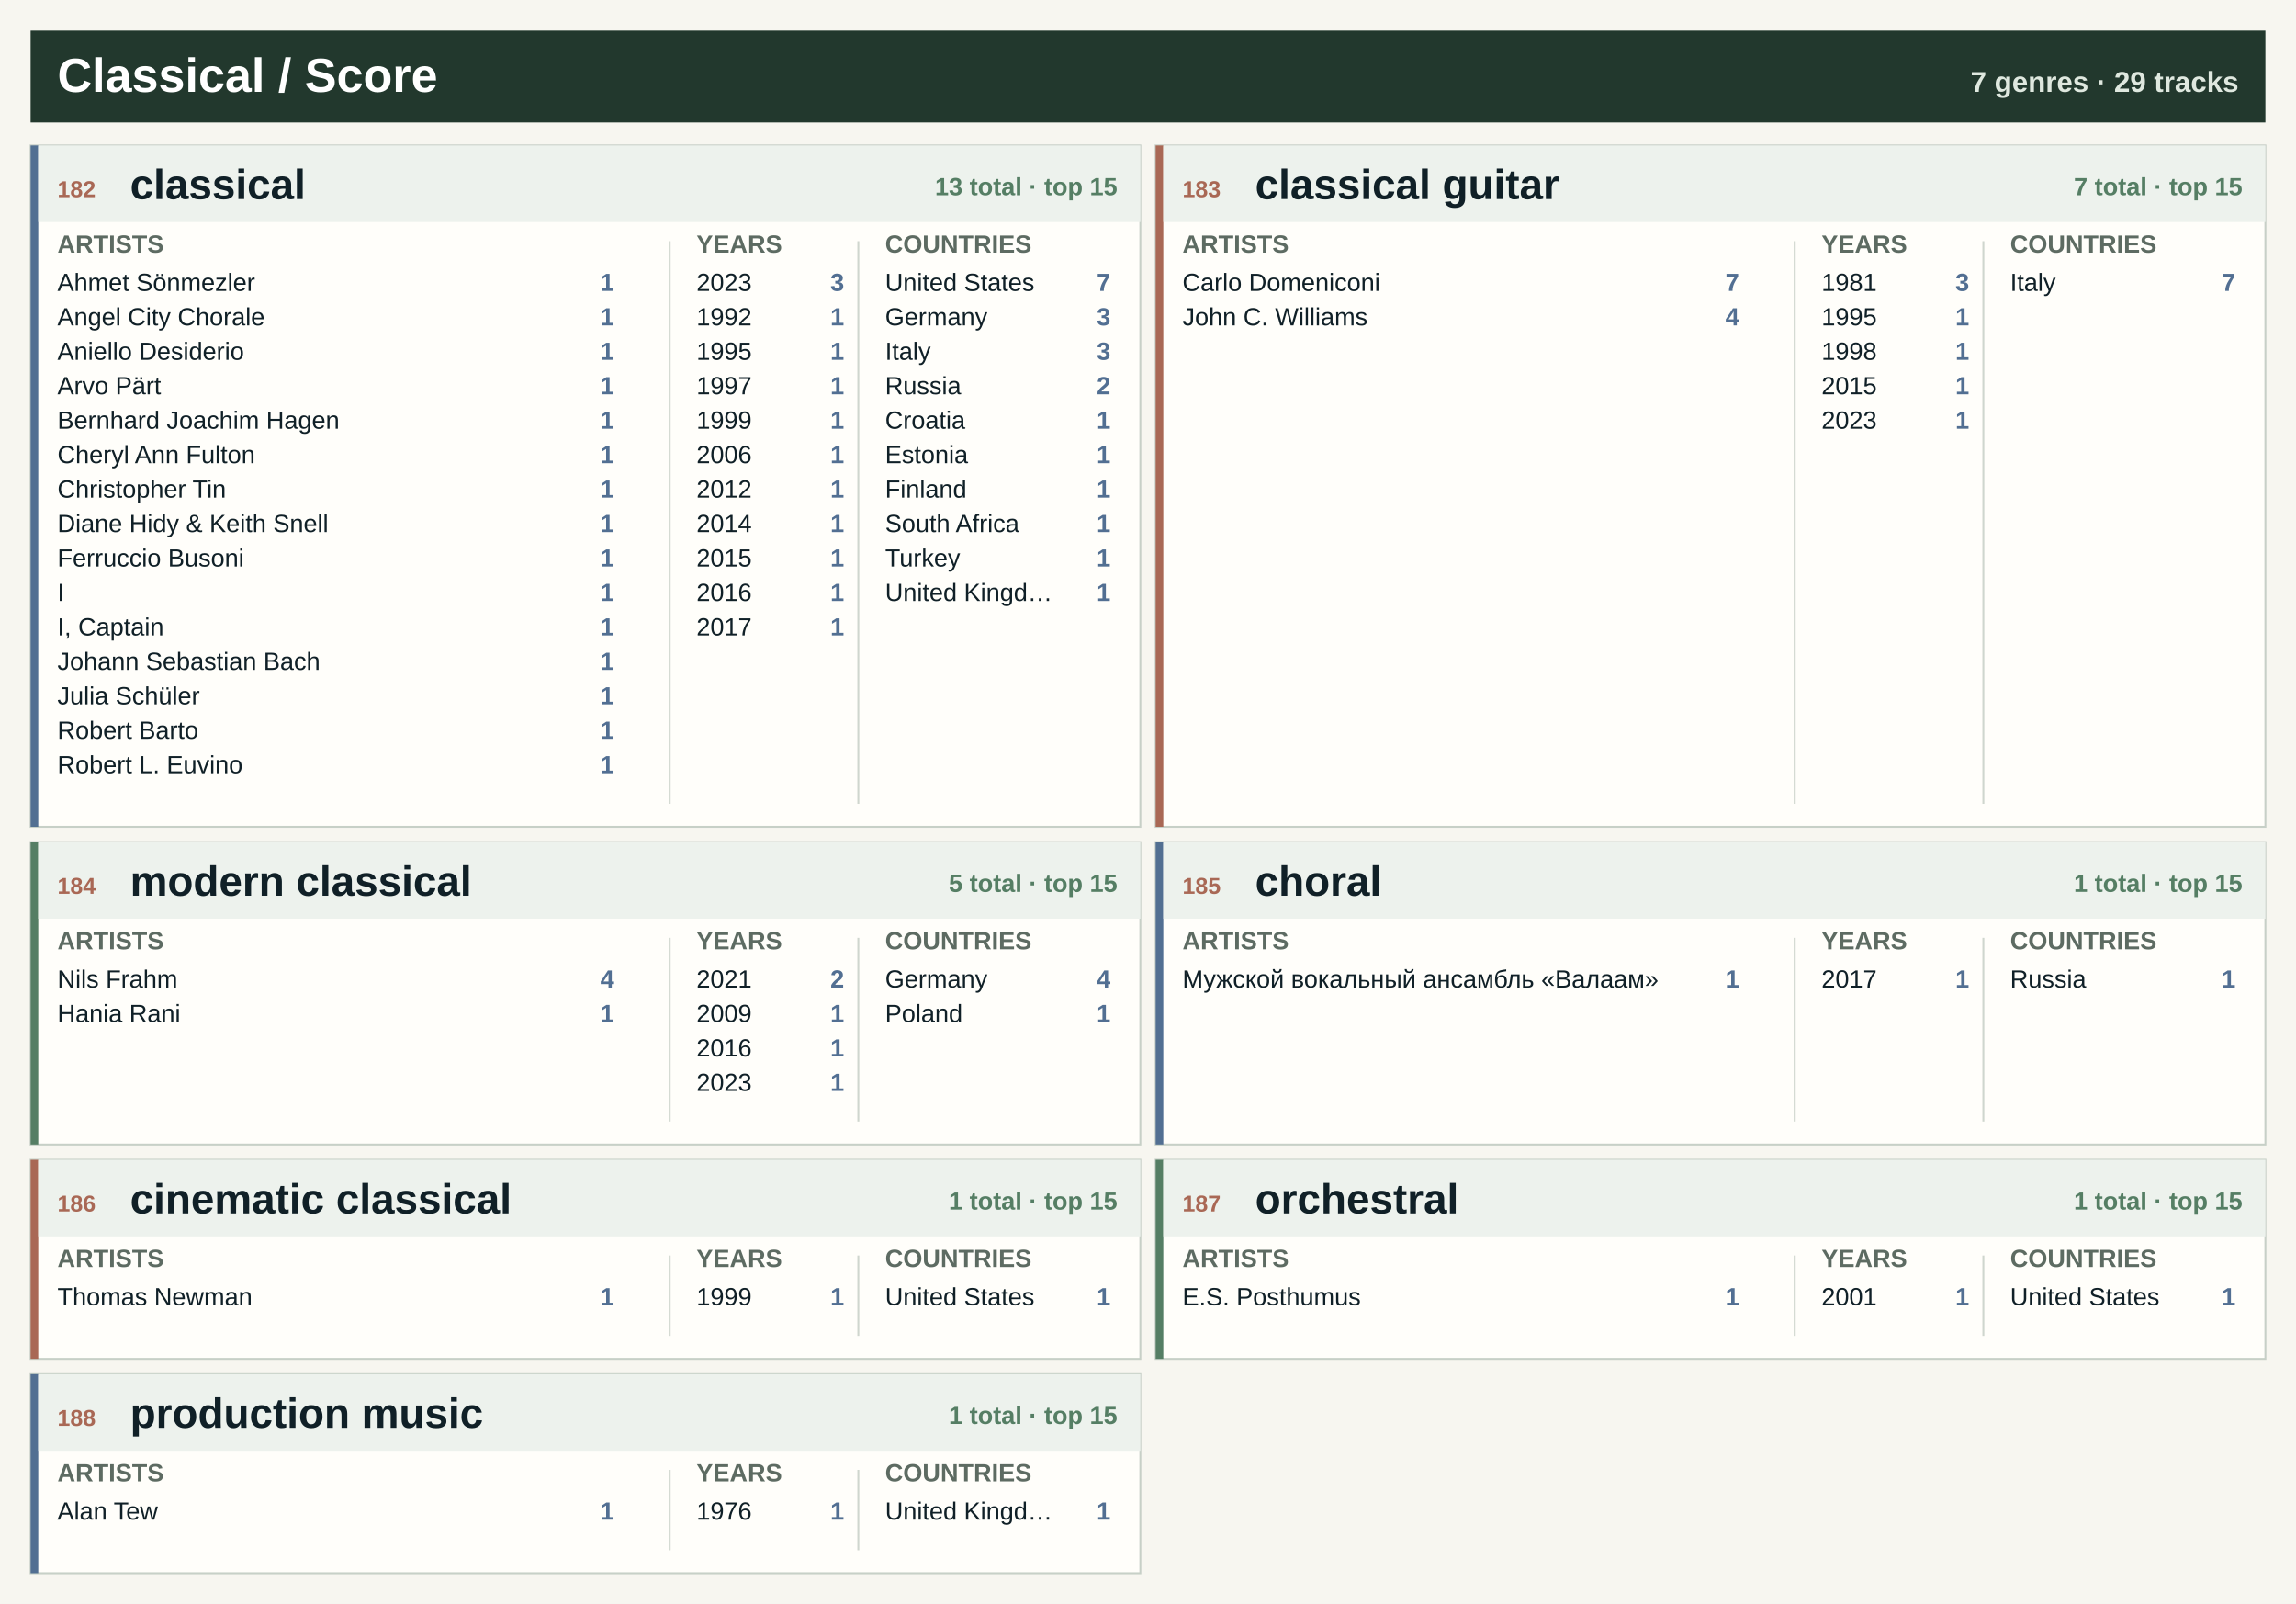
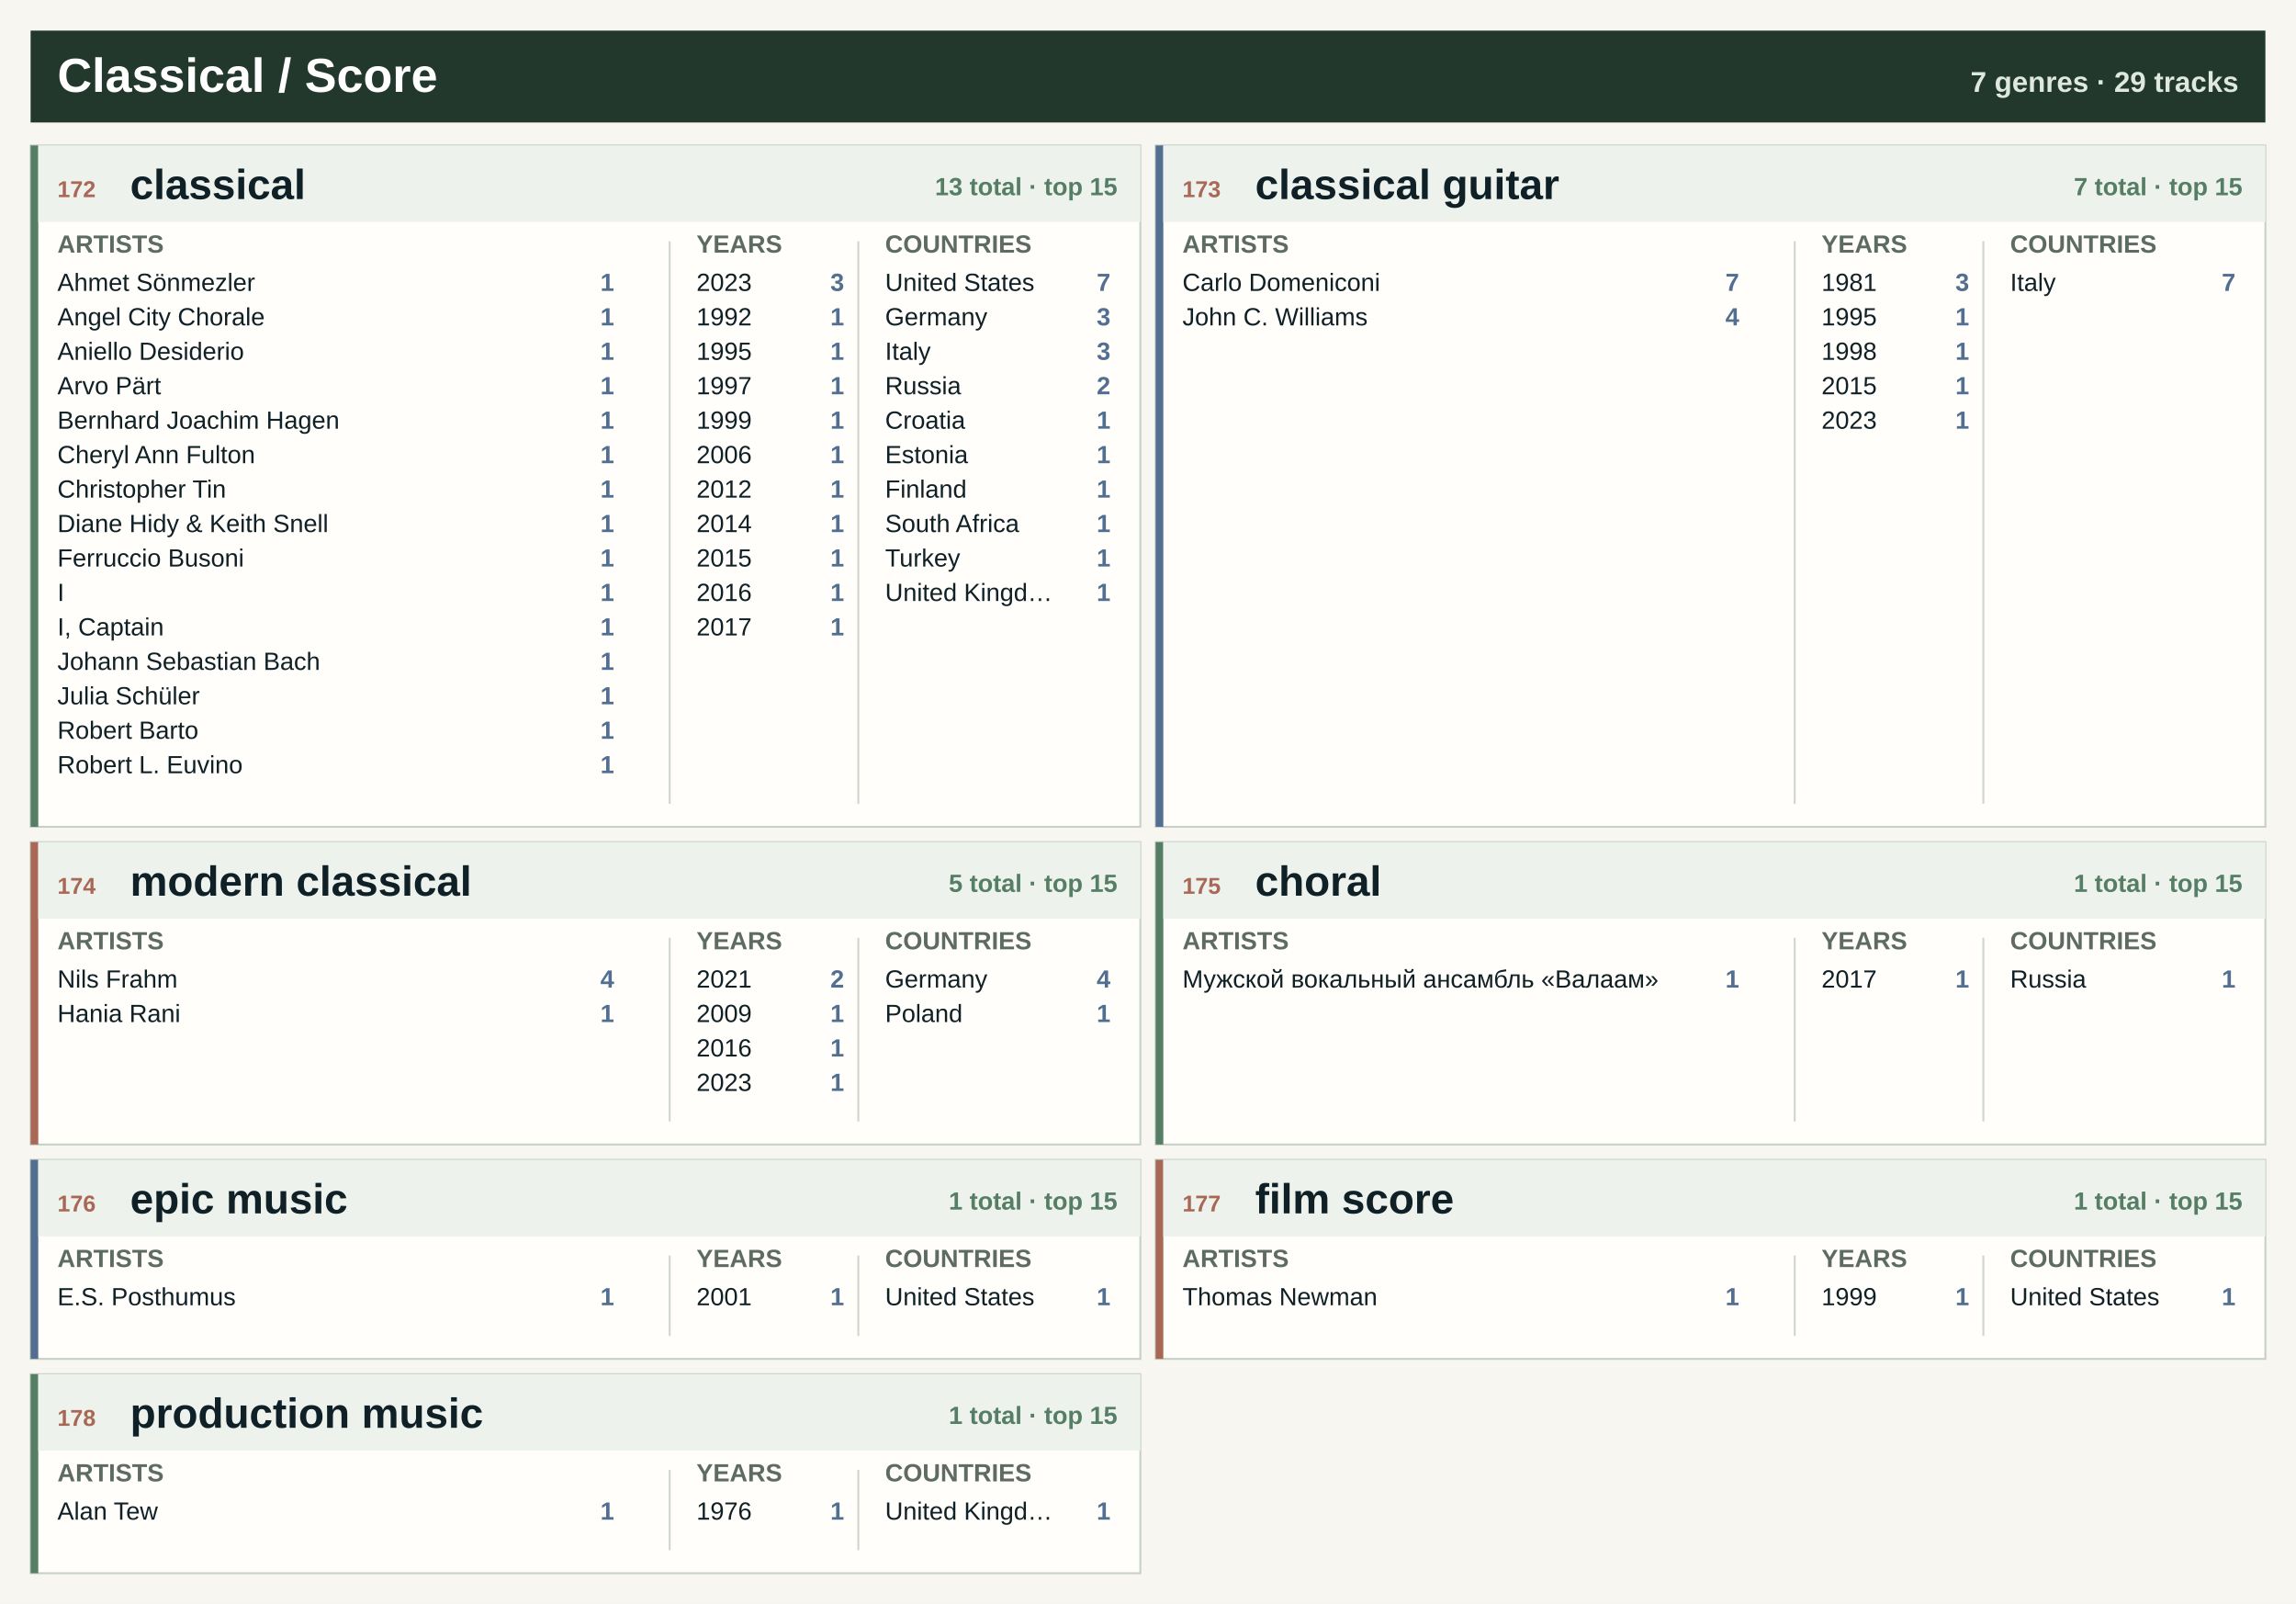
<svg xmlns="http://www.w3.org/2000/svg" width="1200" height="838" viewBox="0 0 1200 838" role="img" aria-label="Classical / Score genre atlas">
  <rect width="1200" height="838" fill="#f7f6f0" />
  <rect x="16" y="16" width="1168" height="48" fill="#22382d" />
  <text x="30.0" y="48.0" font-family="Segoe UI, Arial, sans-serif" font-size="25" font-weight="800" fill="#ffffff" text-anchor="start">Classical / Score</text>
  <text x="1170.0" y="48.0" font-family="Segoe UI, Arial, sans-serif" font-size="15" font-weight="800" fill="#dfe8df" text-anchor="end">7 genres · 29 tracks</text>
  <rect x="16.0" y="76.0" width="580.0" height="356" fill="#fffefa" stroke="#c7d0c7" />
-   <rect x="16.0" y="76.0" width="4" height="356" fill="#526f92" />
+   <rect x="16.0" y="76.0" width="4" height="356" fill="#557e64" />
  <rect x="20.0" y="76.0" width="576.0" height="40" fill="#edf2ed" />
-   <text x="30.0" y="103.0" font-family="Segoe UI, Arial, sans-serif" font-size="12" font-weight="800" fill="#a96855" text-anchor="start">182</text>
+   <text x="30.0" y="103.0" font-family="Segoe UI, Arial, sans-serif" font-size="12" font-weight="800" fill="#a96855" text-anchor="start">172</text>
  <text x="68.0" y="104.0" font-family="Segoe UI, Arial, sans-serif" font-size="22" font-weight="800" fill="#102027" text-anchor="start">classical</text>
  <text x="584.0" y="102.0" font-family="Segoe UI, Arial, sans-serif" font-size="13" font-weight="800" fill="#557e64" text-anchor="end">13 total · top 15</text>
  <text x="30.0" y="132.0" font-family="Segoe UI, Arial, sans-serif" font-size="13" font-weight="800" fill="#5d6b62" text-anchor="start">ARTISTS</text>
  <text x="364.0" y="132.0" font-family="Segoe UI, Arial, sans-serif" font-size="13" font-weight="800" fill="#5d6b62" text-anchor="start">YEARS</text>
  <text x="462.6" y="132.0" font-family="Segoe UI, Arial, sans-serif" font-size="13" font-weight="800" fill="#5d6b62" text-anchor="start">COUNTRIES</text>
  <line x1="350.0" y1="126.0" x2="350.0" y2="420.0" stroke="#cfd6ce" />
  <line x1="448.6" y1="126.0" x2="448.6" y2="420.0" stroke="#cfd6ce" />
  <text x="30.0" y="152.0" font-family="Segoe UI, Arial, sans-serif" font-size="13" font-weight="400" fill="#102027" text-anchor="start">Ahmet Sönmezler</text>
  <text x="321.0" y="152.0" font-family="Segoe UI, Arial, sans-serif" font-size="13" font-weight="800" fill="#526f92" text-anchor="end">1</text>
  <text x="30.0" y="170.0" font-family="Segoe UI, Arial, sans-serif" font-size="13" font-weight="400" fill="#102027" text-anchor="start">Angel City Chorale</text>
  <text x="321.0" y="170.0" font-family="Segoe UI, Arial, sans-serif" font-size="13" font-weight="800" fill="#526f92" text-anchor="end">1</text>
  <text x="30.0" y="188.0" font-family="Segoe UI, Arial, sans-serif" font-size="13" font-weight="400" fill="#102027" text-anchor="start">Aniello Desiderio</text>
  <text x="321.0" y="188.0" font-family="Segoe UI, Arial, sans-serif" font-size="13" font-weight="800" fill="#526f92" text-anchor="end">1</text>
  <text x="30.0" y="206.0" font-family="Segoe UI, Arial, sans-serif" font-size="13" font-weight="400" fill="#102027" text-anchor="start">Arvo Pärt</text>
  <text x="321.0" y="206.0" font-family="Segoe UI, Arial, sans-serif" font-size="13" font-weight="800" fill="#526f92" text-anchor="end">1</text>
  <text x="30.0" y="224.0" font-family="Segoe UI, Arial, sans-serif" font-size="13" font-weight="400" fill="#102027" text-anchor="start">Bernhard Joachim Hagen</text>
  <text x="321.0" y="224.0" font-family="Segoe UI, Arial, sans-serif" font-size="13" font-weight="800" fill="#526f92" text-anchor="end">1</text>
  <text x="30.0" y="242.0" font-family="Segoe UI, Arial, sans-serif" font-size="13" font-weight="400" fill="#102027" text-anchor="start">Cheryl Ann Fulton</text>
  <text x="321.0" y="242.0" font-family="Segoe UI, Arial, sans-serif" font-size="13" font-weight="800" fill="#526f92" text-anchor="end">1</text>
  <text x="30.0" y="260.0" font-family="Segoe UI, Arial, sans-serif" font-size="13" font-weight="400" fill="#102027" text-anchor="start">Christopher Tin</text>
  <text x="321.0" y="260.0" font-family="Segoe UI, Arial, sans-serif" font-size="13" font-weight="800" fill="#526f92" text-anchor="end">1</text>
  <text x="30.0" y="278.0" font-family="Segoe UI, Arial, sans-serif" font-size="13" font-weight="400" fill="#102027" text-anchor="start">Diane Hidy &amp; Keith Snell</text>
  <text x="321.0" y="278.0" font-family="Segoe UI, Arial, sans-serif" font-size="13" font-weight="800" fill="#526f92" text-anchor="end">1</text>
  <text x="30.0" y="296.0" font-family="Segoe UI, Arial, sans-serif" font-size="13" font-weight="400" fill="#102027" text-anchor="start">Ferruccio Busoni</text>
  <text x="321.0" y="296.0" font-family="Segoe UI, Arial, sans-serif" font-size="13" font-weight="800" fill="#526f92" text-anchor="end">1</text>
  <text x="30.0" y="314.0" font-family="Segoe UI, Arial, sans-serif" font-size="13" font-weight="400" fill="#102027" text-anchor="start">I</text>
  <text x="321.0" y="314.0" font-family="Segoe UI, Arial, sans-serif" font-size="13" font-weight="800" fill="#526f92" text-anchor="end">1</text>
  <text x="30.0" y="332.0" font-family="Segoe UI, Arial, sans-serif" font-size="13" font-weight="400" fill="#102027" text-anchor="start">I, Captain</text>
  <text x="321.0" y="332.0" font-family="Segoe UI, Arial, sans-serif" font-size="13" font-weight="800" fill="#526f92" text-anchor="end">1</text>
  <text x="30.0" y="350.0" font-family="Segoe UI, Arial, sans-serif" font-size="13" font-weight="400" fill="#102027" text-anchor="start">Johann Sebastian Bach</text>
  <text x="321.0" y="350.0" font-family="Segoe UI, Arial, sans-serif" font-size="13" font-weight="800" fill="#526f92" text-anchor="end">1</text>
  <text x="30.0" y="368.0" font-family="Segoe UI, Arial, sans-serif" font-size="13" font-weight="400" fill="#102027" text-anchor="start">Julia Schüler</text>
  <text x="321.0" y="368.0" font-family="Segoe UI, Arial, sans-serif" font-size="13" font-weight="800" fill="#526f92" text-anchor="end">1</text>
  <text x="30.0" y="386.0" font-family="Segoe UI, Arial, sans-serif" font-size="13" font-weight="400" fill="#102027" text-anchor="start">Robert Barto</text>
  <text x="321.0" y="386.0" font-family="Segoe UI, Arial, sans-serif" font-size="13" font-weight="800" fill="#526f92" text-anchor="end">1</text>
  <text x="30.0" y="404.0" font-family="Segoe UI, Arial, sans-serif" font-size="13" font-weight="400" fill="#102027" text-anchor="start">Robert L. Euvino</text>
  <text x="321.0" y="404.0" font-family="Segoe UI, Arial, sans-serif" font-size="13" font-weight="800" fill="#526f92" text-anchor="end">1</text>
  <text x="364.0" y="152.0" font-family="Segoe UI, Arial, sans-serif" font-size="13" font-weight="400" fill="#102027" text-anchor="start">2023</text>
  <text x="441.2" y="152.0" font-family="Segoe UI, Arial, sans-serif" font-size="13" font-weight="800" fill="#526f92" text-anchor="end">3</text>
  <text x="364.0" y="170.0" font-family="Segoe UI, Arial, sans-serif" font-size="13" font-weight="400" fill="#102027" text-anchor="start">1992</text>
  <text x="441.2" y="170.0" font-family="Segoe UI, Arial, sans-serif" font-size="13" font-weight="800" fill="#526f92" text-anchor="end">1</text>
  <text x="364.0" y="188.0" font-family="Segoe UI, Arial, sans-serif" font-size="13" font-weight="400" fill="#102027" text-anchor="start">1995</text>
  <text x="441.2" y="188.0" font-family="Segoe UI, Arial, sans-serif" font-size="13" font-weight="800" fill="#526f92" text-anchor="end">1</text>
  <text x="364.0" y="206.0" font-family="Segoe UI, Arial, sans-serif" font-size="13" font-weight="400" fill="#102027" text-anchor="start">1997</text>
  <text x="441.2" y="206.0" font-family="Segoe UI, Arial, sans-serif" font-size="13" font-weight="800" fill="#526f92" text-anchor="end">1</text>
  <text x="364.0" y="224.0" font-family="Segoe UI, Arial, sans-serif" font-size="13" font-weight="400" fill="#102027" text-anchor="start">1999</text>
  <text x="441.2" y="224.0" font-family="Segoe UI, Arial, sans-serif" font-size="13" font-weight="800" fill="#526f92" text-anchor="end">1</text>
  <text x="364.0" y="242.0" font-family="Segoe UI, Arial, sans-serif" font-size="13" font-weight="400" fill="#102027" text-anchor="start">2006</text>
  <text x="441.2" y="242.0" font-family="Segoe UI, Arial, sans-serif" font-size="13" font-weight="800" fill="#526f92" text-anchor="end">1</text>
  <text x="364.0" y="260.0" font-family="Segoe UI, Arial, sans-serif" font-size="13" font-weight="400" fill="#102027" text-anchor="start">2012</text>
  <text x="441.2" y="260.0" font-family="Segoe UI, Arial, sans-serif" font-size="13" font-weight="800" fill="#526f92" text-anchor="end">1</text>
  <text x="364.0" y="278.0" font-family="Segoe UI, Arial, sans-serif" font-size="13" font-weight="400" fill="#102027" text-anchor="start">2014</text>
  <text x="441.2" y="278.0" font-family="Segoe UI, Arial, sans-serif" font-size="13" font-weight="800" fill="#526f92" text-anchor="end">1</text>
  <text x="364.0" y="296.0" font-family="Segoe UI, Arial, sans-serif" font-size="13" font-weight="400" fill="#102027" text-anchor="start">2015</text>
  <text x="441.2" y="296.0" font-family="Segoe UI, Arial, sans-serif" font-size="13" font-weight="800" fill="#526f92" text-anchor="end">1</text>
  <text x="364.0" y="314.0" font-family="Segoe UI, Arial, sans-serif" font-size="13" font-weight="400" fill="#102027" text-anchor="start">2016</text>
  <text x="441.2" y="314.0" font-family="Segoe UI, Arial, sans-serif" font-size="13" font-weight="800" fill="#526f92" text-anchor="end">1</text>
  <text x="364.0" y="332.0" font-family="Segoe UI, Arial, sans-serif" font-size="13" font-weight="400" fill="#102027" text-anchor="start">2017</text>
  <text x="441.2" y="332.0" font-family="Segoe UI, Arial, sans-serif" font-size="13" font-weight="800" fill="#526f92" text-anchor="end">1</text>
  <text x="462.6" y="152.0" font-family="Segoe UI, Arial, sans-serif" font-size="13" font-weight="400" fill="#102027" text-anchor="start">United States</text>
  <text x="580.4" y="152.0" font-family="Segoe UI, Arial, sans-serif" font-size="13" font-weight="800" fill="#526f92" text-anchor="end">7</text>
  <text x="462.6" y="170.0" font-family="Segoe UI, Arial, sans-serif" font-size="13" font-weight="400" fill="#102027" text-anchor="start">Germany</text>
  <text x="580.4" y="170.0" font-family="Segoe UI, Arial, sans-serif" font-size="13" font-weight="800" fill="#526f92" text-anchor="end">3</text>
  <text x="462.6" y="188.0" font-family="Segoe UI, Arial, sans-serif" font-size="13" font-weight="400" fill="#102027" text-anchor="start">Italy</text>
  <text x="580.4" y="188.0" font-family="Segoe UI, Arial, sans-serif" font-size="13" font-weight="800" fill="#526f92" text-anchor="end">3</text>
  <text x="462.6" y="206.0" font-family="Segoe UI, Arial, sans-serif" font-size="13" font-weight="400" fill="#102027" text-anchor="start">Russia</text>
  <text x="580.4" y="206.0" font-family="Segoe UI, Arial, sans-serif" font-size="13" font-weight="800" fill="#526f92" text-anchor="end">2</text>
  <text x="462.6" y="224.0" font-family="Segoe UI, Arial, sans-serif" font-size="13" font-weight="400" fill="#102027" text-anchor="start">Croatia</text>
  <text x="580.4" y="224.0" font-family="Segoe UI, Arial, sans-serif" font-size="13" font-weight="800" fill="#526f92" text-anchor="end">1</text>
  <text x="462.6" y="242.0" font-family="Segoe UI, Arial, sans-serif" font-size="13" font-weight="400" fill="#102027" text-anchor="start">Estonia</text>
  <text x="580.4" y="242.0" font-family="Segoe UI, Arial, sans-serif" font-size="13" font-weight="800" fill="#526f92" text-anchor="end">1</text>
  <text x="462.6" y="260.0" font-family="Segoe UI, Arial, sans-serif" font-size="13" font-weight="400" fill="#102027" text-anchor="start">Finland</text>
  <text x="580.4" y="260.0" font-family="Segoe UI, Arial, sans-serif" font-size="13" font-weight="800" fill="#526f92" text-anchor="end">1</text>
  <text x="462.6" y="278.0" font-family="Segoe UI, Arial, sans-serif" font-size="13" font-weight="400" fill="#102027" text-anchor="start">South Africa</text>
  <text x="580.4" y="278.0" font-family="Segoe UI, Arial, sans-serif" font-size="13" font-weight="800" fill="#526f92" text-anchor="end">1</text>
  <text x="462.6" y="296.0" font-family="Segoe UI, Arial, sans-serif" font-size="13" font-weight="400" fill="#102027" text-anchor="start">Turkey</text>
  <text x="580.4" y="296.0" font-family="Segoe UI, Arial, sans-serif" font-size="13" font-weight="800" fill="#526f92" text-anchor="end">1</text>
  <text x="462.6" y="314.0" font-family="Segoe UI, Arial, sans-serif" font-size="13" font-weight="400" fill="#102027" text-anchor="start">United Kingd…</text>
  <text x="580.4" y="314.0" font-family="Segoe UI, Arial, sans-serif" font-size="13" font-weight="800" fill="#526f92" text-anchor="end">1</text>
  <rect x="604.0" y="76.0" width="580.0" height="356" fill="#fffefa" stroke="#c7d0c7" />
-   <rect x="604.0" y="76.0" width="4" height="356" fill="#a96855" />
+   <rect x="604.0" y="76.0" width="4" height="356" fill="#526f92" />
  <rect x="608.0" y="76.0" width="576.0" height="40" fill="#edf2ed" />
-   <text x="618.0" y="103.0" font-family="Segoe UI, Arial, sans-serif" font-size="12" font-weight="800" fill="#a96855" text-anchor="start">183</text>
+   <text x="618.0" y="103.0" font-family="Segoe UI, Arial, sans-serif" font-size="12" font-weight="800" fill="#a96855" text-anchor="start">173</text>
  <text x="656.0" y="104.0" font-family="Segoe UI, Arial, sans-serif" font-size="22" font-weight="800" fill="#102027" text-anchor="start">classical guitar</text>
  <text x="1172.0" y="102.0" font-family="Segoe UI, Arial, sans-serif" font-size="13" font-weight="800" fill="#557e64" text-anchor="end">7 total · top 15</text>
  <text x="618.0" y="132.0" font-family="Segoe UI, Arial, sans-serif" font-size="13" font-weight="800" fill="#5d6b62" text-anchor="start">ARTISTS</text>
  <text x="952.0" y="132.0" font-family="Segoe UI, Arial, sans-serif" font-size="13" font-weight="800" fill="#5d6b62" text-anchor="start">YEARS</text>
  <text x="1050.6" y="132.0" font-family="Segoe UI, Arial, sans-serif" font-size="13" font-weight="800" fill="#5d6b62" text-anchor="start">COUNTRIES</text>
  <line x1="938.0" y1="126.0" x2="938.0" y2="420.0" stroke="#cfd6ce" />
  <line x1="1036.6" y1="126.0" x2="1036.6" y2="420.0" stroke="#cfd6ce" />
  <text x="618.0" y="152.0" font-family="Segoe UI, Arial, sans-serif" font-size="13" font-weight="400" fill="#102027" text-anchor="start">Carlo Domeniconi</text>
  <text x="909.0" y="152.0" font-family="Segoe UI, Arial, sans-serif" font-size="13" font-weight="800" fill="#526f92" text-anchor="end">7</text>
  <text x="618.0" y="170.0" font-family="Segoe UI, Arial, sans-serif" font-size="13" font-weight="400" fill="#102027" text-anchor="start">John C. Williams</text>
  <text x="909.0" y="170.0" font-family="Segoe UI, Arial, sans-serif" font-size="13" font-weight="800" fill="#526f92" text-anchor="end">4</text>
  <text x="952.0" y="152.0" font-family="Segoe UI, Arial, sans-serif" font-size="13" font-weight="400" fill="#102027" text-anchor="start">1981</text>
  <text x="1029.2" y="152.0" font-family="Segoe UI, Arial, sans-serif" font-size="13" font-weight="800" fill="#526f92" text-anchor="end">3</text>
  <text x="952.0" y="170.0" font-family="Segoe UI, Arial, sans-serif" font-size="13" font-weight="400" fill="#102027" text-anchor="start">1995</text>
  <text x="1029.2" y="170.0" font-family="Segoe UI, Arial, sans-serif" font-size="13" font-weight="800" fill="#526f92" text-anchor="end">1</text>
  <text x="952.0" y="188.0" font-family="Segoe UI, Arial, sans-serif" font-size="13" font-weight="400" fill="#102027" text-anchor="start">1998</text>
  <text x="1029.2" y="188.0" font-family="Segoe UI, Arial, sans-serif" font-size="13" font-weight="800" fill="#526f92" text-anchor="end">1</text>
  <text x="952.0" y="206.0" font-family="Segoe UI, Arial, sans-serif" font-size="13" font-weight="400" fill="#102027" text-anchor="start">2015</text>
  <text x="1029.2" y="206.0" font-family="Segoe UI, Arial, sans-serif" font-size="13" font-weight="800" fill="#526f92" text-anchor="end">1</text>
  <text x="952.0" y="224.0" font-family="Segoe UI, Arial, sans-serif" font-size="13" font-weight="400" fill="#102027" text-anchor="start">2023</text>
  <text x="1029.2" y="224.0" font-family="Segoe UI, Arial, sans-serif" font-size="13" font-weight="800" fill="#526f92" text-anchor="end">1</text>
  <text x="1050.6" y="152.0" font-family="Segoe UI, Arial, sans-serif" font-size="13" font-weight="400" fill="#102027" text-anchor="start">Italy</text>
  <text x="1168.4" y="152.0" font-family="Segoe UI, Arial, sans-serif" font-size="13" font-weight="800" fill="#526f92" text-anchor="end">7</text>
  <rect x="16.0" y="440.0" width="580.0" height="158" fill="#fffefa" stroke="#c7d0c7" />
-   <rect x="16.0" y="440.0" width="4" height="158" fill="#557e64" />
+   <rect x="16.0" y="440.0" width="4" height="158" fill="#a96855" />
  <rect x="20.0" y="440.0" width="576.0" height="40" fill="#edf2ed" />
-   <text x="30.0" y="467.0" font-family="Segoe UI, Arial, sans-serif" font-size="12" font-weight="800" fill="#a96855" text-anchor="start">184</text>
+   <text x="30.0" y="467.0" font-family="Segoe UI, Arial, sans-serif" font-size="12" font-weight="800" fill="#a96855" text-anchor="start">174</text>
  <text x="68.0" y="468.0" font-family="Segoe UI, Arial, sans-serif" font-size="22" font-weight="800" fill="#102027" text-anchor="start">modern classical</text>
  <text x="584.0" y="466.0" font-family="Segoe UI, Arial, sans-serif" font-size="13" font-weight="800" fill="#557e64" text-anchor="end">5 total · top 15</text>
  <text x="30.0" y="496.0" font-family="Segoe UI, Arial, sans-serif" font-size="13" font-weight="800" fill="#5d6b62" text-anchor="start">ARTISTS</text>
  <text x="364.0" y="496.0" font-family="Segoe UI, Arial, sans-serif" font-size="13" font-weight="800" fill="#5d6b62" text-anchor="start">YEARS</text>
  <text x="462.6" y="496.0" font-family="Segoe UI, Arial, sans-serif" font-size="13" font-weight="800" fill="#5d6b62" text-anchor="start">COUNTRIES</text>
  <line x1="350.0" y1="490.0" x2="350.0" y2="586.0" stroke="#cfd6ce" />
  <line x1="448.6" y1="490.0" x2="448.6" y2="586.0" stroke="#cfd6ce" />
  <text x="30.0" y="516.0" font-family="Segoe UI, Arial, sans-serif" font-size="13" font-weight="400" fill="#102027" text-anchor="start">Nils Frahm</text>
  <text x="321.0" y="516.0" font-family="Segoe UI, Arial, sans-serif" font-size="13" font-weight="800" fill="#526f92" text-anchor="end">4</text>
  <text x="30.0" y="534.0" font-family="Segoe UI, Arial, sans-serif" font-size="13" font-weight="400" fill="#102027" text-anchor="start">Hania Rani</text>
  <text x="321.0" y="534.0" font-family="Segoe UI, Arial, sans-serif" font-size="13" font-weight="800" fill="#526f92" text-anchor="end">1</text>
  <text x="364.0" y="516.0" font-family="Segoe UI, Arial, sans-serif" font-size="13" font-weight="400" fill="#102027" text-anchor="start">2021</text>
  <text x="441.2" y="516.0" font-family="Segoe UI, Arial, sans-serif" font-size="13" font-weight="800" fill="#526f92" text-anchor="end">2</text>
  <text x="364.0" y="534.0" font-family="Segoe UI, Arial, sans-serif" font-size="13" font-weight="400" fill="#102027" text-anchor="start">2009</text>
  <text x="441.2" y="534.0" font-family="Segoe UI, Arial, sans-serif" font-size="13" font-weight="800" fill="#526f92" text-anchor="end">1</text>
  <text x="364.0" y="552.0" font-family="Segoe UI, Arial, sans-serif" font-size="13" font-weight="400" fill="#102027" text-anchor="start">2016</text>
  <text x="441.2" y="552.0" font-family="Segoe UI, Arial, sans-serif" font-size="13" font-weight="800" fill="#526f92" text-anchor="end">1</text>
  <text x="364.0" y="570.0" font-family="Segoe UI, Arial, sans-serif" font-size="13" font-weight="400" fill="#102027" text-anchor="start">2023</text>
  <text x="441.2" y="570.0" font-family="Segoe UI, Arial, sans-serif" font-size="13" font-weight="800" fill="#526f92" text-anchor="end">1</text>
  <text x="462.6" y="516.0" font-family="Segoe UI, Arial, sans-serif" font-size="13" font-weight="400" fill="#102027" text-anchor="start">Germany</text>
  <text x="580.4" y="516.0" font-family="Segoe UI, Arial, sans-serif" font-size="13" font-weight="800" fill="#526f92" text-anchor="end">4</text>
  <text x="462.6" y="534.0" font-family="Segoe UI, Arial, sans-serif" font-size="13" font-weight="400" fill="#102027" text-anchor="start">Poland</text>
  <text x="580.4" y="534.0" font-family="Segoe UI, Arial, sans-serif" font-size="13" font-weight="800" fill="#526f92" text-anchor="end">1</text>
  <rect x="604.0" y="440.0" width="580.0" height="158" fill="#fffefa" stroke="#c7d0c7" />
-   <rect x="604.0" y="440.0" width="4" height="158" fill="#526f92" />
+   <rect x="604.0" y="440.0" width="4" height="158" fill="#557e64" />
  <rect x="608.0" y="440.0" width="576.0" height="40" fill="#edf2ed" />
-   <text x="618.0" y="467.0" font-family="Segoe UI, Arial, sans-serif" font-size="12" font-weight="800" fill="#a96855" text-anchor="start">185</text>
+   <text x="618.0" y="467.0" font-family="Segoe UI, Arial, sans-serif" font-size="12" font-weight="800" fill="#a96855" text-anchor="start">175</text>
  <text x="656.0" y="468.0" font-family="Segoe UI, Arial, sans-serif" font-size="22" font-weight="800" fill="#102027" text-anchor="start">choral</text>
  <text x="1172.0" y="466.0" font-family="Segoe UI, Arial, sans-serif" font-size="13" font-weight="800" fill="#557e64" text-anchor="end">1 total · top 15</text>
  <text x="618.0" y="496.0" font-family="Segoe UI, Arial, sans-serif" font-size="13" font-weight="800" fill="#5d6b62" text-anchor="start">ARTISTS</text>
  <text x="952.0" y="496.0" font-family="Segoe UI, Arial, sans-serif" font-size="13" font-weight="800" fill="#5d6b62" text-anchor="start">YEARS</text>
  <text x="1050.6" y="496.0" font-family="Segoe UI, Arial, sans-serif" font-size="13" font-weight="800" fill="#5d6b62" text-anchor="start">COUNTRIES</text>
  <line x1="938.0" y1="490.0" x2="938.0" y2="586.0" stroke="#cfd6ce" />
  <line x1="1036.6" y1="490.0" x2="1036.6" y2="586.0" stroke="#cfd6ce" />
  <text x="618.0" y="516.0" font-family="Segoe UI, Arial, sans-serif" font-size="13" font-weight="400" fill="#102027" text-anchor="start">Мужской вокальный ансамбль «Валаам»</text>
  <text x="909.0" y="516.0" font-family="Segoe UI, Arial, sans-serif" font-size="13" font-weight="800" fill="#526f92" text-anchor="end">1</text>
  <text x="952.0" y="516.0" font-family="Segoe UI, Arial, sans-serif" font-size="13" font-weight="400" fill="#102027" text-anchor="start">2017</text>
  <text x="1029.2" y="516.0" font-family="Segoe UI, Arial, sans-serif" font-size="13" font-weight="800" fill="#526f92" text-anchor="end">1</text>
  <text x="1050.6" y="516.0" font-family="Segoe UI, Arial, sans-serif" font-size="13" font-weight="400" fill="#102027" text-anchor="start">Russia</text>
  <text x="1168.4" y="516.0" font-family="Segoe UI, Arial, sans-serif" font-size="13" font-weight="800" fill="#526f92" text-anchor="end">1</text>
  <rect x="16.0" y="606.0" width="580.0" height="104" fill="#fffefa" stroke="#c7d0c7" />
-   <rect x="16.0" y="606.0" width="4" height="104" fill="#a96855" />
+   <rect x="16.0" y="606.0" width="4" height="104" fill="#526f92" />
  <rect x="20.0" y="606.0" width="576.0" height="40" fill="#edf2ed" />
-   <text x="30.0" y="633.0" font-family="Segoe UI, Arial, sans-serif" font-size="12" font-weight="800" fill="#a96855" text-anchor="start">186</text>
-   <text x="68.0" y="634.0" font-family="Segoe UI, Arial, sans-serif" font-size="22" font-weight="800" fill="#102027" text-anchor="start">cinematic classical</text>
+   <text x="30.0" y="633.0" font-family="Segoe UI, Arial, sans-serif" font-size="12" font-weight="800" fill="#a96855" text-anchor="start">176</text>
+   <text x="68.0" y="634.0" font-family="Segoe UI, Arial, sans-serif" font-size="22" font-weight="800" fill="#102027" text-anchor="start">epic music</text>
  <text x="584.0" y="632.0" font-family="Segoe UI, Arial, sans-serif" font-size="13" font-weight="800" fill="#557e64" text-anchor="end">1 total · top 15</text>
  <text x="30.0" y="662.0" font-family="Segoe UI, Arial, sans-serif" font-size="13" font-weight="800" fill="#5d6b62" text-anchor="start">ARTISTS</text>
  <text x="364.0" y="662.0" font-family="Segoe UI, Arial, sans-serif" font-size="13" font-weight="800" fill="#5d6b62" text-anchor="start">YEARS</text>
  <text x="462.6" y="662.0" font-family="Segoe UI, Arial, sans-serif" font-size="13" font-weight="800" fill="#5d6b62" text-anchor="start">COUNTRIES</text>
  <line x1="350.0" y1="656.0" x2="350.0" y2="698.0" stroke="#cfd6ce" />
  <line x1="448.6" y1="656.0" x2="448.6" y2="698.0" stroke="#cfd6ce" />
-   <text x="30.0" y="682.0" font-family="Segoe UI, Arial, sans-serif" font-size="13" font-weight="400" fill="#102027" text-anchor="start">Thomas Newman</text>
+   <text x="30.0" y="682.0" font-family="Segoe UI, Arial, sans-serif" font-size="13" font-weight="400" fill="#102027" text-anchor="start">E.S. Posthumus</text>
  <text x="321.0" y="682.0" font-family="Segoe UI, Arial, sans-serif" font-size="13" font-weight="800" fill="#526f92" text-anchor="end">1</text>
-   <text x="364.0" y="682.0" font-family="Segoe UI, Arial, sans-serif" font-size="13" font-weight="400" fill="#102027" text-anchor="start">1999</text>
+   <text x="364.0" y="682.0" font-family="Segoe UI, Arial, sans-serif" font-size="13" font-weight="400" fill="#102027" text-anchor="start">2001</text>
  <text x="441.2" y="682.0" font-family="Segoe UI, Arial, sans-serif" font-size="13" font-weight="800" fill="#526f92" text-anchor="end">1</text>
  <text x="462.6" y="682.0" font-family="Segoe UI, Arial, sans-serif" font-size="13" font-weight="400" fill="#102027" text-anchor="start">United States</text>
  <text x="580.4" y="682.0" font-family="Segoe UI, Arial, sans-serif" font-size="13" font-weight="800" fill="#526f92" text-anchor="end">1</text>
  <rect x="604.0" y="606.0" width="580.0" height="104" fill="#fffefa" stroke="#c7d0c7" />
-   <rect x="604.0" y="606.0" width="4" height="104" fill="#557e64" />
+   <rect x="604.0" y="606.0" width="4" height="104" fill="#a96855" />
  <rect x="608.0" y="606.0" width="576.0" height="40" fill="#edf2ed" />
-   <text x="618.0" y="633.0" font-family="Segoe UI, Arial, sans-serif" font-size="12" font-weight="800" fill="#a96855" text-anchor="start">187</text>
-   <text x="656.0" y="634.0" font-family="Segoe UI, Arial, sans-serif" font-size="22" font-weight="800" fill="#102027" text-anchor="start">orchestral</text>
+   <text x="618.0" y="633.0" font-family="Segoe UI, Arial, sans-serif" font-size="12" font-weight="800" fill="#a96855" text-anchor="start">177</text>
+   <text x="656.0" y="634.0" font-family="Segoe UI, Arial, sans-serif" font-size="22" font-weight="800" fill="#102027" text-anchor="start">film score</text>
  <text x="1172.0" y="632.0" font-family="Segoe UI, Arial, sans-serif" font-size="13" font-weight="800" fill="#557e64" text-anchor="end">1 total · top 15</text>
  <text x="618.0" y="662.0" font-family="Segoe UI, Arial, sans-serif" font-size="13" font-weight="800" fill="#5d6b62" text-anchor="start">ARTISTS</text>
  <text x="952.0" y="662.0" font-family="Segoe UI, Arial, sans-serif" font-size="13" font-weight="800" fill="#5d6b62" text-anchor="start">YEARS</text>
  <text x="1050.6" y="662.0" font-family="Segoe UI, Arial, sans-serif" font-size="13" font-weight="800" fill="#5d6b62" text-anchor="start">COUNTRIES</text>
  <line x1="938.0" y1="656.0" x2="938.0" y2="698.0" stroke="#cfd6ce" />
  <line x1="1036.6" y1="656.0" x2="1036.6" y2="698.0" stroke="#cfd6ce" />
-   <text x="618.0" y="682.0" font-family="Segoe UI, Arial, sans-serif" font-size="13" font-weight="400" fill="#102027" text-anchor="start">E.S. Posthumus</text>
+   <text x="618.0" y="682.0" font-family="Segoe UI, Arial, sans-serif" font-size="13" font-weight="400" fill="#102027" text-anchor="start">Thomas Newman</text>
  <text x="909.0" y="682.0" font-family="Segoe UI, Arial, sans-serif" font-size="13" font-weight="800" fill="#526f92" text-anchor="end">1</text>
-   <text x="952.0" y="682.0" font-family="Segoe UI, Arial, sans-serif" font-size="13" font-weight="400" fill="#102027" text-anchor="start">2001</text>
+   <text x="952.0" y="682.0" font-family="Segoe UI, Arial, sans-serif" font-size="13" font-weight="400" fill="#102027" text-anchor="start">1999</text>
  <text x="1029.2" y="682.0" font-family="Segoe UI, Arial, sans-serif" font-size="13" font-weight="800" fill="#526f92" text-anchor="end">1</text>
  <text x="1050.6" y="682.0" font-family="Segoe UI, Arial, sans-serif" font-size="13" font-weight="400" fill="#102027" text-anchor="start">United States</text>
  <text x="1168.4" y="682.0" font-family="Segoe UI, Arial, sans-serif" font-size="13" font-weight="800" fill="#526f92" text-anchor="end">1</text>
  <rect x="16.0" y="718.0" width="580.0" height="104" fill="#fffefa" stroke="#c7d0c7" />
-   <rect x="16.0" y="718.0" width="4" height="104" fill="#526f92" />
+   <rect x="16.0" y="718.0" width="4" height="104" fill="#557e64" />
  <rect x="20.0" y="718.0" width="576.0" height="40" fill="#edf2ed" />
-   <text x="30.0" y="745.0" font-family="Segoe UI, Arial, sans-serif" font-size="12" font-weight="800" fill="#a96855" text-anchor="start">188</text>
+   <text x="30.0" y="745.0" font-family="Segoe UI, Arial, sans-serif" font-size="12" font-weight="800" fill="#a96855" text-anchor="start">178</text>
  <text x="68.0" y="746.0" font-family="Segoe UI, Arial, sans-serif" font-size="22" font-weight="800" fill="#102027" text-anchor="start">production music</text>
  <text x="584.0" y="744.0" font-family="Segoe UI, Arial, sans-serif" font-size="13" font-weight="800" fill="#557e64" text-anchor="end">1 total · top 15</text>
  <text x="30.0" y="774.0" font-family="Segoe UI, Arial, sans-serif" font-size="13" font-weight="800" fill="#5d6b62" text-anchor="start">ARTISTS</text>
  <text x="364.0" y="774.0" font-family="Segoe UI, Arial, sans-serif" font-size="13" font-weight="800" fill="#5d6b62" text-anchor="start">YEARS</text>
  <text x="462.6" y="774.0" font-family="Segoe UI, Arial, sans-serif" font-size="13" font-weight="800" fill="#5d6b62" text-anchor="start">COUNTRIES</text>
  <line x1="350.0" y1="768.0" x2="350.0" y2="810.0" stroke="#cfd6ce" />
  <line x1="448.6" y1="768.0" x2="448.6" y2="810.0" stroke="#cfd6ce" />
  <text x="30.0" y="794.0" font-family="Segoe UI, Arial, sans-serif" font-size="13" font-weight="400" fill="#102027" text-anchor="start">Alan Tew</text>
  <text x="321.0" y="794.0" font-family="Segoe UI, Arial, sans-serif" font-size="13" font-weight="800" fill="#526f92" text-anchor="end">1</text>
  <text x="364.0" y="794.0" font-family="Segoe UI, Arial, sans-serif" font-size="13" font-weight="400" fill="#102027" text-anchor="start">1976</text>
  <text x="441.2" y="794.0" font-family="Segoe UI, Arial, sans-serif" font-size="13" font-weight="800" fill="#526f92" text-anchor="end">1</text>
  <text x="462.6" y="794.0" font-family="Segoe UI, Arial, sans-serif" font-size="13" font-weight="400" fill="#102027" text-anchor="start">United Kingd…</text>
  <text x="580.4" y="794.0" font-family="Segoe UI, Arial, sans-serif" font-size="13" font-weight="800" fill="#526f92" text-anchor="end">1</text>
</svg>
